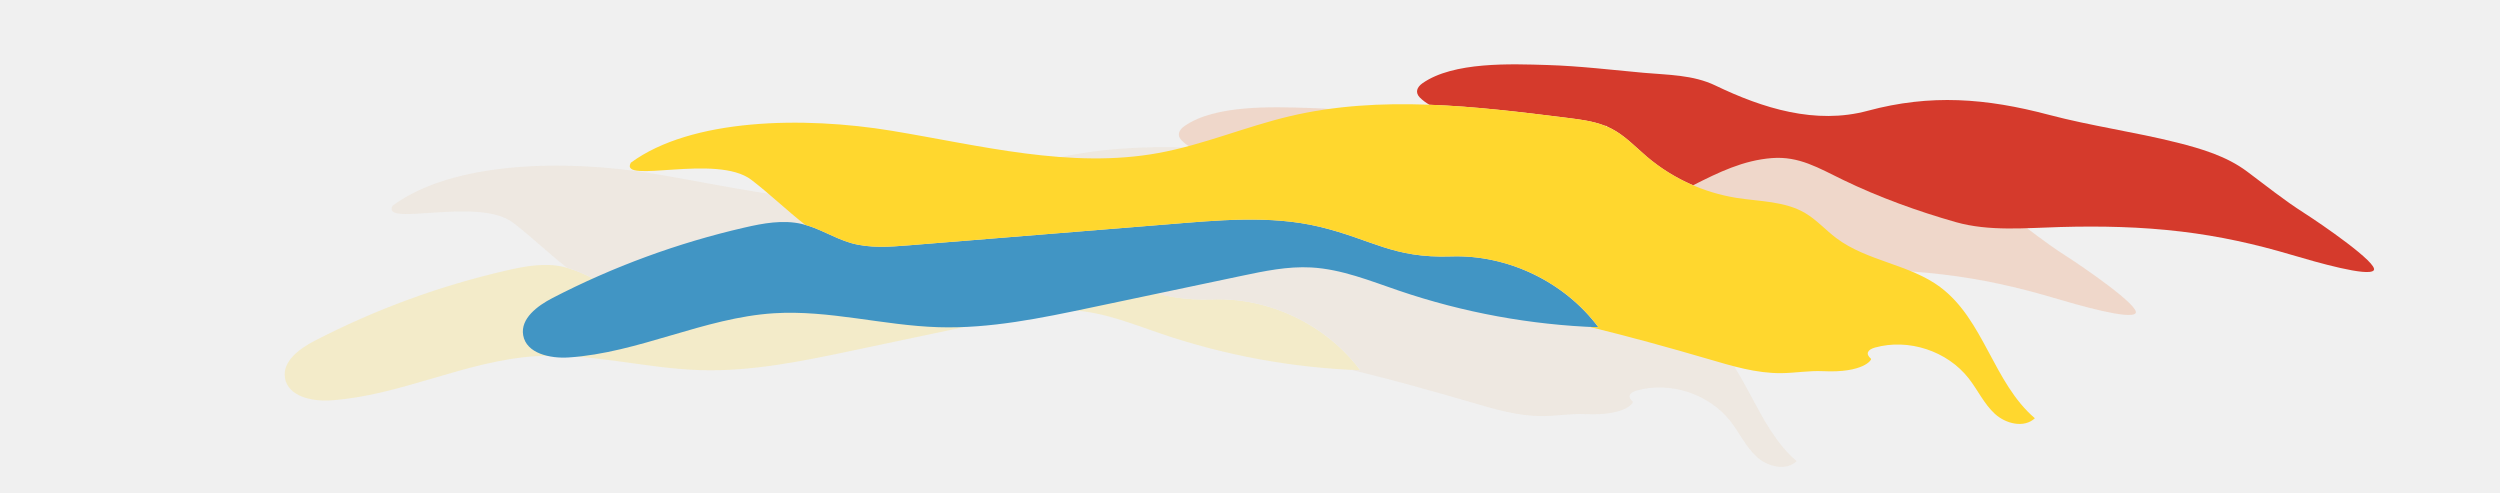
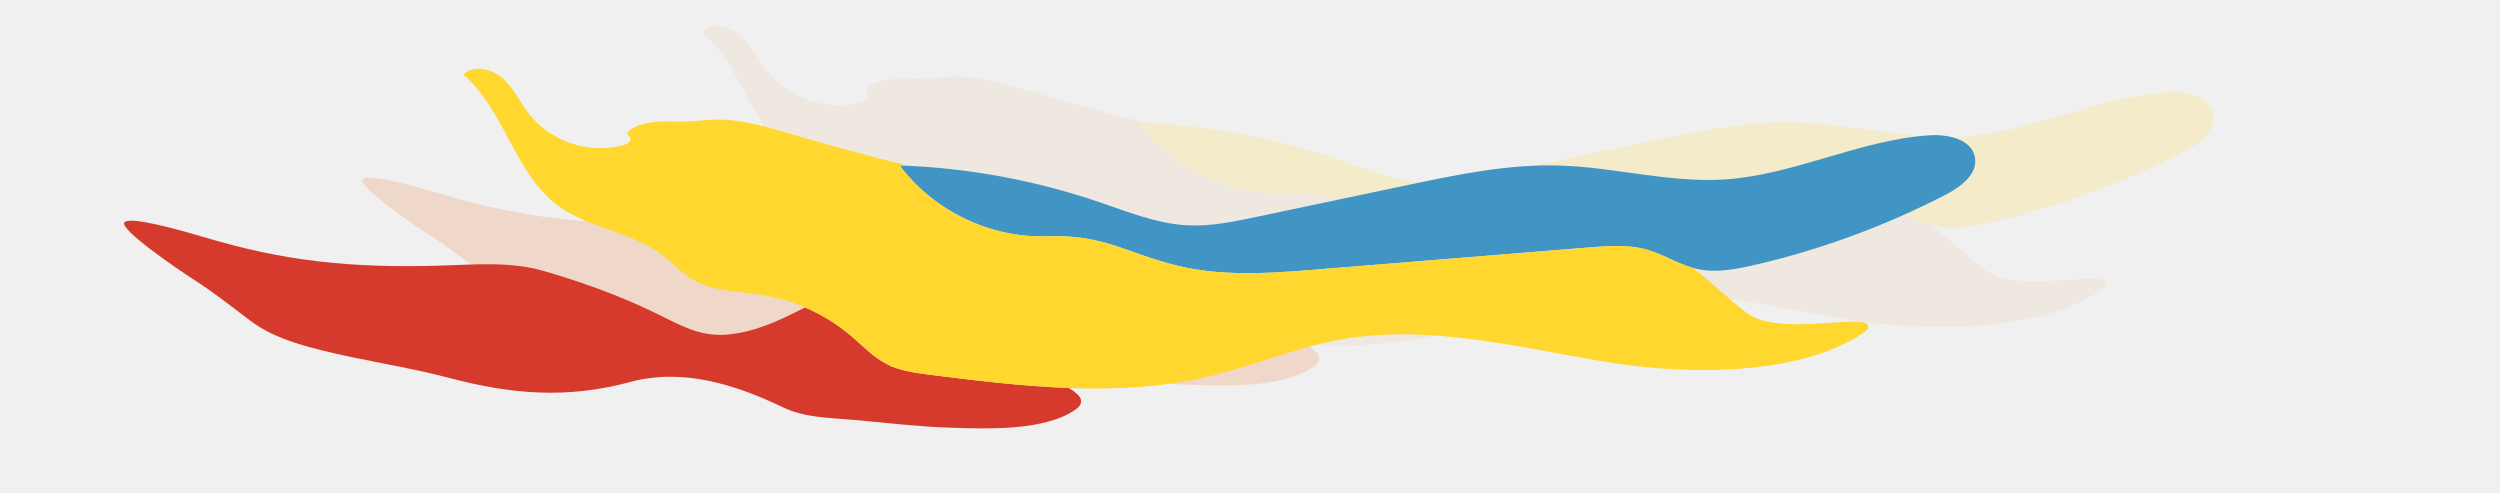
<svg xmlns="http://www.w3.org/2000/svg" width="1202" height="237" viewBox="0 0 1202 237" fill="none">
  <g clip-path="url(#clip0)">
    <g opacity="0.2">
-       <path d="M993.24 122.996C983.616 116.887 974.951 109.857 965.834 103.075C955.978 95.725 944.031 92.188 932.331 89.229C912.032 84.109 890.938 81.237 870.517 75.828C840.398 67.851 813.684 65.76 783.493 73.909C758.375 80.694 732.962 72.687 710.243 61.755C699.5 56.583 687.36 56.686 675.829 55.651C660.509 54.269 644.96 52.375 629.545 51.908C612.069 51.38 584.294 50.221 569.41 60.67C566.753 62.535 565.719 65.102 568.184 67.577C569.555 68.917 571.095 70.075 572.763 71.02C594.981 71.844 617.304 74.592 639.346 77.361C645.405 78.12 651.58 78.92 657.224 81.149L658.18 81.213C658.178 81.324 658.181 81.433 658.179 81.544C658.84 81.827 659.496 82.132 660.145 82.459C666.706 85.807 671.827 91.34 677.451 96.106C684.094 101.711 691.531 106.3 699.521 109.723C711.938 103.417 723.693 97.718 737.381 96.654C750.46 95.634 759.802 101.399 771.711 107.172C788.892 115.498 807.707 122.291 825.869 127.449C841.819 131.983 859.417 130.259 876.103 129.796C895.708 129.262 914.757 129.659 934.215 131.979C952.487 134.157 969.616 137.934 987.28 143.177C999.339 146.761 1024.17 153.854 1026.77 150.622C1029.38 147.39 1001.14 128.028 993.214 122.993" fill="#EA7534" />
-       <path d="M446.384 128.54L322.607 138.584C313.292 139.336 303.695 140.079 294.688 137.507C286.515 135.169 279.227 130.208 270.94 128.309C261.868 126.234 252.394 127.981 243.329 130.08C211.293 137.456 180.312 148.83 151.114 163.935C143.879 167.679 135.64 173.792 137.021 181.813C138.527 190.608 149.987 193.087 158.89 192.509C192.548 190.315 223.933 173.386 257.583 171.259C284.017 169.599 310.163 177.137 336.632 177.959C361.473 178.732 386.054 173.588 410.389 168.461L482.371 153.292C493.414 150.964 504.61 148.623 515.865 149.238C530.5 150.026 544.345 155.717 558.205 160.437C589.113 170.937 621.39 176.858 654.012 178.012C637.717 156.151 610.365 142.99 583.12 143.934C555.163 144.892 545.217 135.773 519.962 129.687C496.22 123.965 470.395 126.596 446.356 128.547" fill="#FFD72E" />
-       <path d="M818.45 158.749C803.598 147.675 783.195 146.269 768.383 135.135C763.261 131.284 758.942 126.354 753.424 123.098C743.628 117.313 731.591 117.565 720.356 115.779C704.525 113.233 689.687 106.424 677.434 96.082C671.812 91.321 666.69 85.784 660.128 82.435C653.739 79.173 646.452 78.228 639.334 77.336C594.816 71.747 549.154 66.207 505.49 76.551C484.248 81.584 463.96 90.283 442.498 94.206C400.038 101.966 356.794 90.553 314.202 83.519C271.611 76.485 217.772 77.562 188.792 98.872C182.841 109.481 230.009 94.337 246.709 107.091C255.573 113.862 263.818 121.863 272.625 128.743C280.222 130.88 287.06 135.325 294.666 137.5C303.673 140.072 313.243 139.321 322.585 138.578L446.385 128.543C470.405 126.597 496.258 123.978 519.99 129.682C545.246 135.773 555.192 144.887 583.148 143.93C610.398 143.005 637.751 156.146 654.04 178.008C652.632 177.957 651.219 177.888 649.811 177.818C668.925 182.505 687.909 187.726 706.78 193.255C718.255 196.626 729.904 200.153 741.86 200.056C748.598 199.999 755.31 198.783 762.04 199.107C781.414 200.042 785.609 193.583 785.042 193.12C782.332 190.802 783.334 188.764 786.976 187.751C803.133 183.264 821.711 189.377 832.043 202.585C836.411 208.168 839.415 214.864 844.647 219.648C849.88 224.432 858.678 226.592 863.847 221.738C843.992 204.821 839.328 174.347 818.417 158.758" fill="#E5C7A3" />
+       <path d="M207.86 113.911C217.484 120.02 226.149 127.05 235.266 133.832C245.122 141.182 257.069 144.72 268.77 147.679C289.068 152.798 310.162 155.671 330.584 161.079C360.702 169.056 387.416 171.148 417.607 162.999C442.725 156.214 468.138 164.221 490.857 175.153C501.6 180.324 513.74 180.221 525.271 181.257C540.591 182.638 556.14 184.532 571.555 185C589.031 185.528 616.806 186.687 631.691 176.237C634.347 174.372 635.381 171.806 632.916 169.33C631.545 167.99 630.005 166.833 628.337 165.887C606.119 165.064 583.797 162.315 561.754 159.547C555.695 158.788 549.521 157.988 543.876 155.758L542.92 155.694C542.922 155.584 542.919 155.474 542.922 155.364C542.26 155.08 541.604 154.775 540.955 154.449C534.394 151.1 529.273 145.567 523.65 140.802C517.006 135.197 509.569 130.608 501.579 127.185C489.162 133.491 477.407 139.189 463.719 140.253C450.64 141.273 441.298 135.508 429.389 129.736C412.208 121.41 393.393 114.616 375.231 109.459C359.281 104.924 341.683 106.648 324.997 107.111C305.392 107.645 286.343 107.248 266.885 104.929C248.613 102.75 231.484 98.974 213.82 93.731C201.761 90.147 176.928 83.054 174.326 86.286C171.724 89.518 199.959 108.879 207.886 113.915" fill="#EA7534" />
+       <path d="M754.716 108.367L878.493 98.323C887.808 97.571 897.405 96.828 906.412 99.401C914.585 101.738 921.873 106.699 930.16 108.598C939.232 110.674 948.706 108.926 957.771 106.827C989.807 99.451 1020.79 88.077 1049.99 72.972C1057.22 69.228 1065.46 63.115 1064.08 55.094C1062.57 46.299 1051.11 43.82 1042.21 44.398C1008.55 46.592 977.167 63.521 943.517 65.648C917.083 67.308 890.937 59.77 864.468 58.948C839.627 58.175 815.046 63.319 790.711 68.446L718.729 83.615C707.686 85.943 696.49 88.285 685.235 87.669C670.6 86.881 656.755 81.191 642.895 76.47C611.987 65.971 579.71 60.05 547.088 58.895C563.383 80.756 590.735 93.917 617.98 92.973C645.937 92.016 655.884 101.134 681.138 107.22C704.881 112.942 730.705 110.311 754.744 108.36" fill="#FFD72E" />
+       <path d="M382.65 78.158C397.502 89.232 417.905 90.638 432.717 101.772C437.839 105.624 442.158 110.553 447.676 113.809C457.473 119.594 469.51 119.342 480.745 121.128C496.575 123.674 511.413 130.483 523.666 140.825C529.288 145.586 534.41 151.123 540.972 154.472C547.361 157.734 554.648 158.679 561.766 159.571C606.284 165.16 651.946 170.7 695.61 160.357C716.852 155.323 737.14 146.624 758.602 142.701C801.062 134.942 844.306 146.354 886.898 153.388C929.49 160.423 983.328 159.345 1012.31 138.035C1018.26 127.427 971.092 142.57 954.391 129.816C945.527 123.046 937.282 115.044 928.475 108.164C920.878 106.027 914.041 101.582 906.434 99.407C897.427 96.835 887.857 97.586 878.515 98.329L754.716 108.364C730.695 110.311 704.843 112.929 681.11 107.225C655.854 101.134 645.908 92.02 617.952 92.978C590.702 93.902 563.349 80.761 547.06 58.9C548.468 58.95 549.881 59.019 551.29 59.089C532.175 54.402 513.191 49.181 494.32 43.653C482.845 40.281 471.197 36.754 459.24 36.851C452.502 36.908 445.79 38.125 439.06 37.8C419.686 36.865 415.491 43.324 416.058 43.787C418.768 46.105 417.766 48.144 414.124 49.156C397.967 53.643 379.389 47.53 369.057 34.322C364.689 28.74 361.685 22.043 356.453 17.259C351.22 12.475 342.422 10.315 337.253 15.169C357.108 32.086 361.772 62.56 382.683 78.15" fill="#E5C7A3" />
    </g>
-     <path d="M1107.76 102.352C1098.13 96.243 1089.47 89.212 1080.35 82.431C1070.5 75.08 1058.55 71.543 1046.85 68.584C1026.55 63.465 1005.46 60.592 985.034 55.184C954.916 47.207 928.202 45.115 898.01 53.264C872.893 60.049 847.479 52.042 824.76 41.11C814.018 35.939 801.878 36.042 790.347 35.006C775.027 33.624 759.477 31.73 744.063 31.263C726.587 30.735 698.812 29.576 683.927 40.025C681.271 41.89 680.237 44.457 682.701 46.932C684.073 48.273 685.612 49.43 687.281 50.375C709.499 51.199 731.821 53.947 753.864 56.716C759.923 57.475 766.097 58.275 771.741 60.504L772.698 60.569C772.696 60.679 772.698 60.788 772.696 60.899C773.358 61.182 774.013 61.488 774.662 61.814C781.224 65.163 786.345 70.695 791.968 75.461C798.611 81.066 806.049 85.655 814.038 89.078C826.456 82.772 838.211 77.073 851.899 76.01C864.978 74.99 874.319 80.754 886.229 86.527C903.409 94.853 922.224 101.647 940.387 106.804C956.336 111.339 973.935 109.615 990.621 109.151C1010.23 108.618 1029.27 109.014 1048.73 111.334C1067 113.512 1084.13 117.289 1101.8 122.532C1113.86 126.116 1138.69 133.209 1141.29 129.977C1143.89 126.745 1115.66 107.384 1107.73 102.348" fill="#D53A2C" />
-     <path d="M560.902 107.896L437.125 117.94C427.81 118.691 418.213 119.434 409.205 116.862C401.033 114.525 393.745 109.563 385.458 107.665C376.386 105.589 366.912 107.336 357.846 109.436C325.811 116.812 294.83 128.186 265.632 143.29C258.396 147.035 250.158 153.148 251.539 161.169C253.045 169.963 264.505 172.443 273.408 171.865C307.066 169.67 338.451 152.742 372.101 150.614C398.535 148.955 424.68 156.492 451.15 157.315C475.991 158.088 500.572 152.944 524.906 147.816L596.888 132.647C607.932 130.319 619.127 127.978 630.382 128.593C645.018 129.382 658.863 135.072 672.723 139.793C703.63 150.292 735.908 156.213 768.529 157.367C752.235 135.507 724.882 122.346 697.637 123.289C669.681 124.247 659.734 115.128 634.479 109.042C610.737 103.32 584.913 105.951 560.874 107.903" fill="#4195C4" />
-     <path d="M932.967 138.105C918.116 127.031 897.712 125.625 882.901 114.491C877.778 110.639 873.46 105.71 867.942 102.453C858.145 96.668 846.108 96.921 834.873 95.135C819.043 92.589 804.205 85.779 791.952 75.438C786.33 70.677 781.208 65.139 774.646 61.791C768.256 58.529 760.97 57.584 753.852 56.691C709.334 51.103 663.672 45.562 620.008 55.906C598.766 60.939 578.478 69.639 557.016 73.562C514.556 81.321 471.311 69.909 428.72 62.874C386.128 55.84 332.29 56.917 303.309 78.227C297.359 88.836 344.526 73.693 361.227 86.447C370.091 93.217 378.336 101.219 387.143 108.099C394.739 110.236 401.577 114.681 409.184 116.856C418.191 119.428 427.761 118.677 437.103 117.933L560.902 107.899C584.923 105.952 610.775 103.334 634.508 109.038C659.764 115.129 669.709 124.243 697.666 123.285C724.916 122.361 752.268 135.501 768.558 157.363C767.15 157.313 765.736 157.244 764.328 157.174C783.443 161.861 802.426 167.081 821.298 172.61C832.772 175.981 844.421 179.509 856.377 179.412C863.116 179.354 869.828 178.138 876.558 178.463C895.932 179.398 900.127 172.938 899.56 172.476C896.85 170.157 897.852 168.119 901.493 167.106C917.65 162.619 936.229 168.732 946.561 181.941C950.929 187.523 953.932 194.22 959.165 199.004C964.397 203.788 973.195 205.948 978.365 201.093C958.51 184.177 953.846 153.703 932.934 138.113" fill="#FFD72E" />
+     <path d="M93.343 134.556C102.966 140.664 111.631 147.695 120.749 154.476C130.605 161.827 142.551 165.364 154.252 168.323C174.551 173.442 195.644 176.315 216.066 181.723C246.184 189.7 272.898 191.792 303.09 183.643C328.207 176.858 353.621 184.865 376.34 195.797C387.082 200.969 399.222 200.865 410.753 201.901C426.073 203.283 441.623 205.177 457.037 205.644C474.514 206.172 502.288 207.331 517.173 196.882C519.829 195.017 520.863 192.45 518.399 189.975C517.027 188.635 515.488 187.477 513.819 186.532C491.602 185.708 469.279 182.96 447.236 180.191C441.177 179.432 435.003 178.632 429.359 176.403L428.402 176.339C428.404 176.228 428.402 176.119 428.404 176.008C427.742 175.725 427.087 175.42 426.438 175.093C419.876 171.744 414.755 166.212 409.132 161.446C402.489 155.841 395.051 151.252 387.062 147.829C374.644 154.135 362.89 159.834 349.201 160.897C336.122 161.917 326.781 156.153 314.871 150.38C297.691 142.054 278.876 135.26 260.713 130.103C244.764 125.569 227.165 127.293 210.479 127.756C190.874 128.29 171.826 127.893 152.367 125.573C134.095 123.395 116.966 119.618 99.302 114.375C87.244 110.791 62.411 103.698 59.809 106.93C57.206 110.162 85.442 129.524 93.369 134.559" fill="#D53A2C" />
+     <path d="M640.198 129.011L763.975 118.967C773.29 118.216 782.888 117.473 791.895 120.045C800.067 122.383 807.355 127.344 815.642 129.242C824.714 131.318 834.189 129.571 843.254 127.471C875.289 120.095 906.27 108.722 935.468 93.617C942.704 89.873 950.943 83.76 949.561 75.739C948.055 66.944 936.596 64.465 927.692 65.043C894.034 67.237 862.649 84.166 829 86.293C802.565 87.952 776.42 80.415 749.95 79.592C725.109 78.819 700.529 83.963 676.194 89.091L604.212 104.26C593.168 106.588 581.973 108.929 570.718 108.314C556.082 107.525 542.238 101.835 528.377 97.114C497.47 86.615 465.192 80.694 432.571 79.54C448.865 101.4 476.218 114.561 503.463 113.618C531.419 112.66 541.366 121.779 566.621 127.865C590.363 133.587 616.187 130.956 640.227 129.004" fill="#4195C4" />
+     <path d="M268.133 98.802C282.984 109.877 303.388 111.283 318.199 122.417C323.322 126.268 327.64 131.197 333.158 134.454C342.955 140.239 354.992 139.987 366.227 141.772C382.057 144.319 396.895 151.128 409.148 161.47C414.77 166.231 419.893 171.768 426.454 175.117C432.844 178.379 440.13 179.324 447.248 180.216C491.766 185.804 537.428 191.345 581.093 181.001C602.335 175.968 622.622 167.268 644.084 163.345C686.544 155.586 729.789 166.998 772.38 174.033C814.972 181.067 868.81 179.99 897.791 158.68C903.741 148.071 856.574 163.214 839.874 150.46C831.009 143.69 822.765 135.688 813.958 128.809C806.361 126.671 799.523 122.227 791.917 120.052C782.909 117.479 773.339 118.23 763.997 118.974L640.198 129.009C616.177 130.955 590.325 133.574 566.592 127.869C541.336 121.778 531.391 112.664 503.434 113.622C476.184 114.547 448.832 101.406 432.542 79.544C433.951 79.594 435.364 79.663 436.772 79.734C417.657 75.046 398.674 69.826 379.802 64.297C368.328 60.926 356.679 57.399 344.723 57.495C337.984 57.553 331.273 58.769 324.543 58.444C305.168 57.509 300.973 63.969 301.54 64.431C304.25 66.75 303.248 68.788 299.607 69.801C283.45 74.288 264.871 68.175 254.539 54.966C250.171 49.384 247.168 42.688 241.935 37.904C236.703 33.119 227.905 30.96 222.735 35.814C242.59 52.73 247.254 83.205 268.166 98.794" fill="#FFD72E" />
  </g>
  <defs>
    <clipPath id="clip0">
-       <rect width="230.66" height="1200" fill="white" transform="translate(1.11426 236.454) rotate(-90.2768)" />
+       <rect width="230.66" height="1200" fill="white" transform="translate(1199.99 0.453613) rotate(89.7232)" />
    </clipPath>
  </defs>
</svg>
